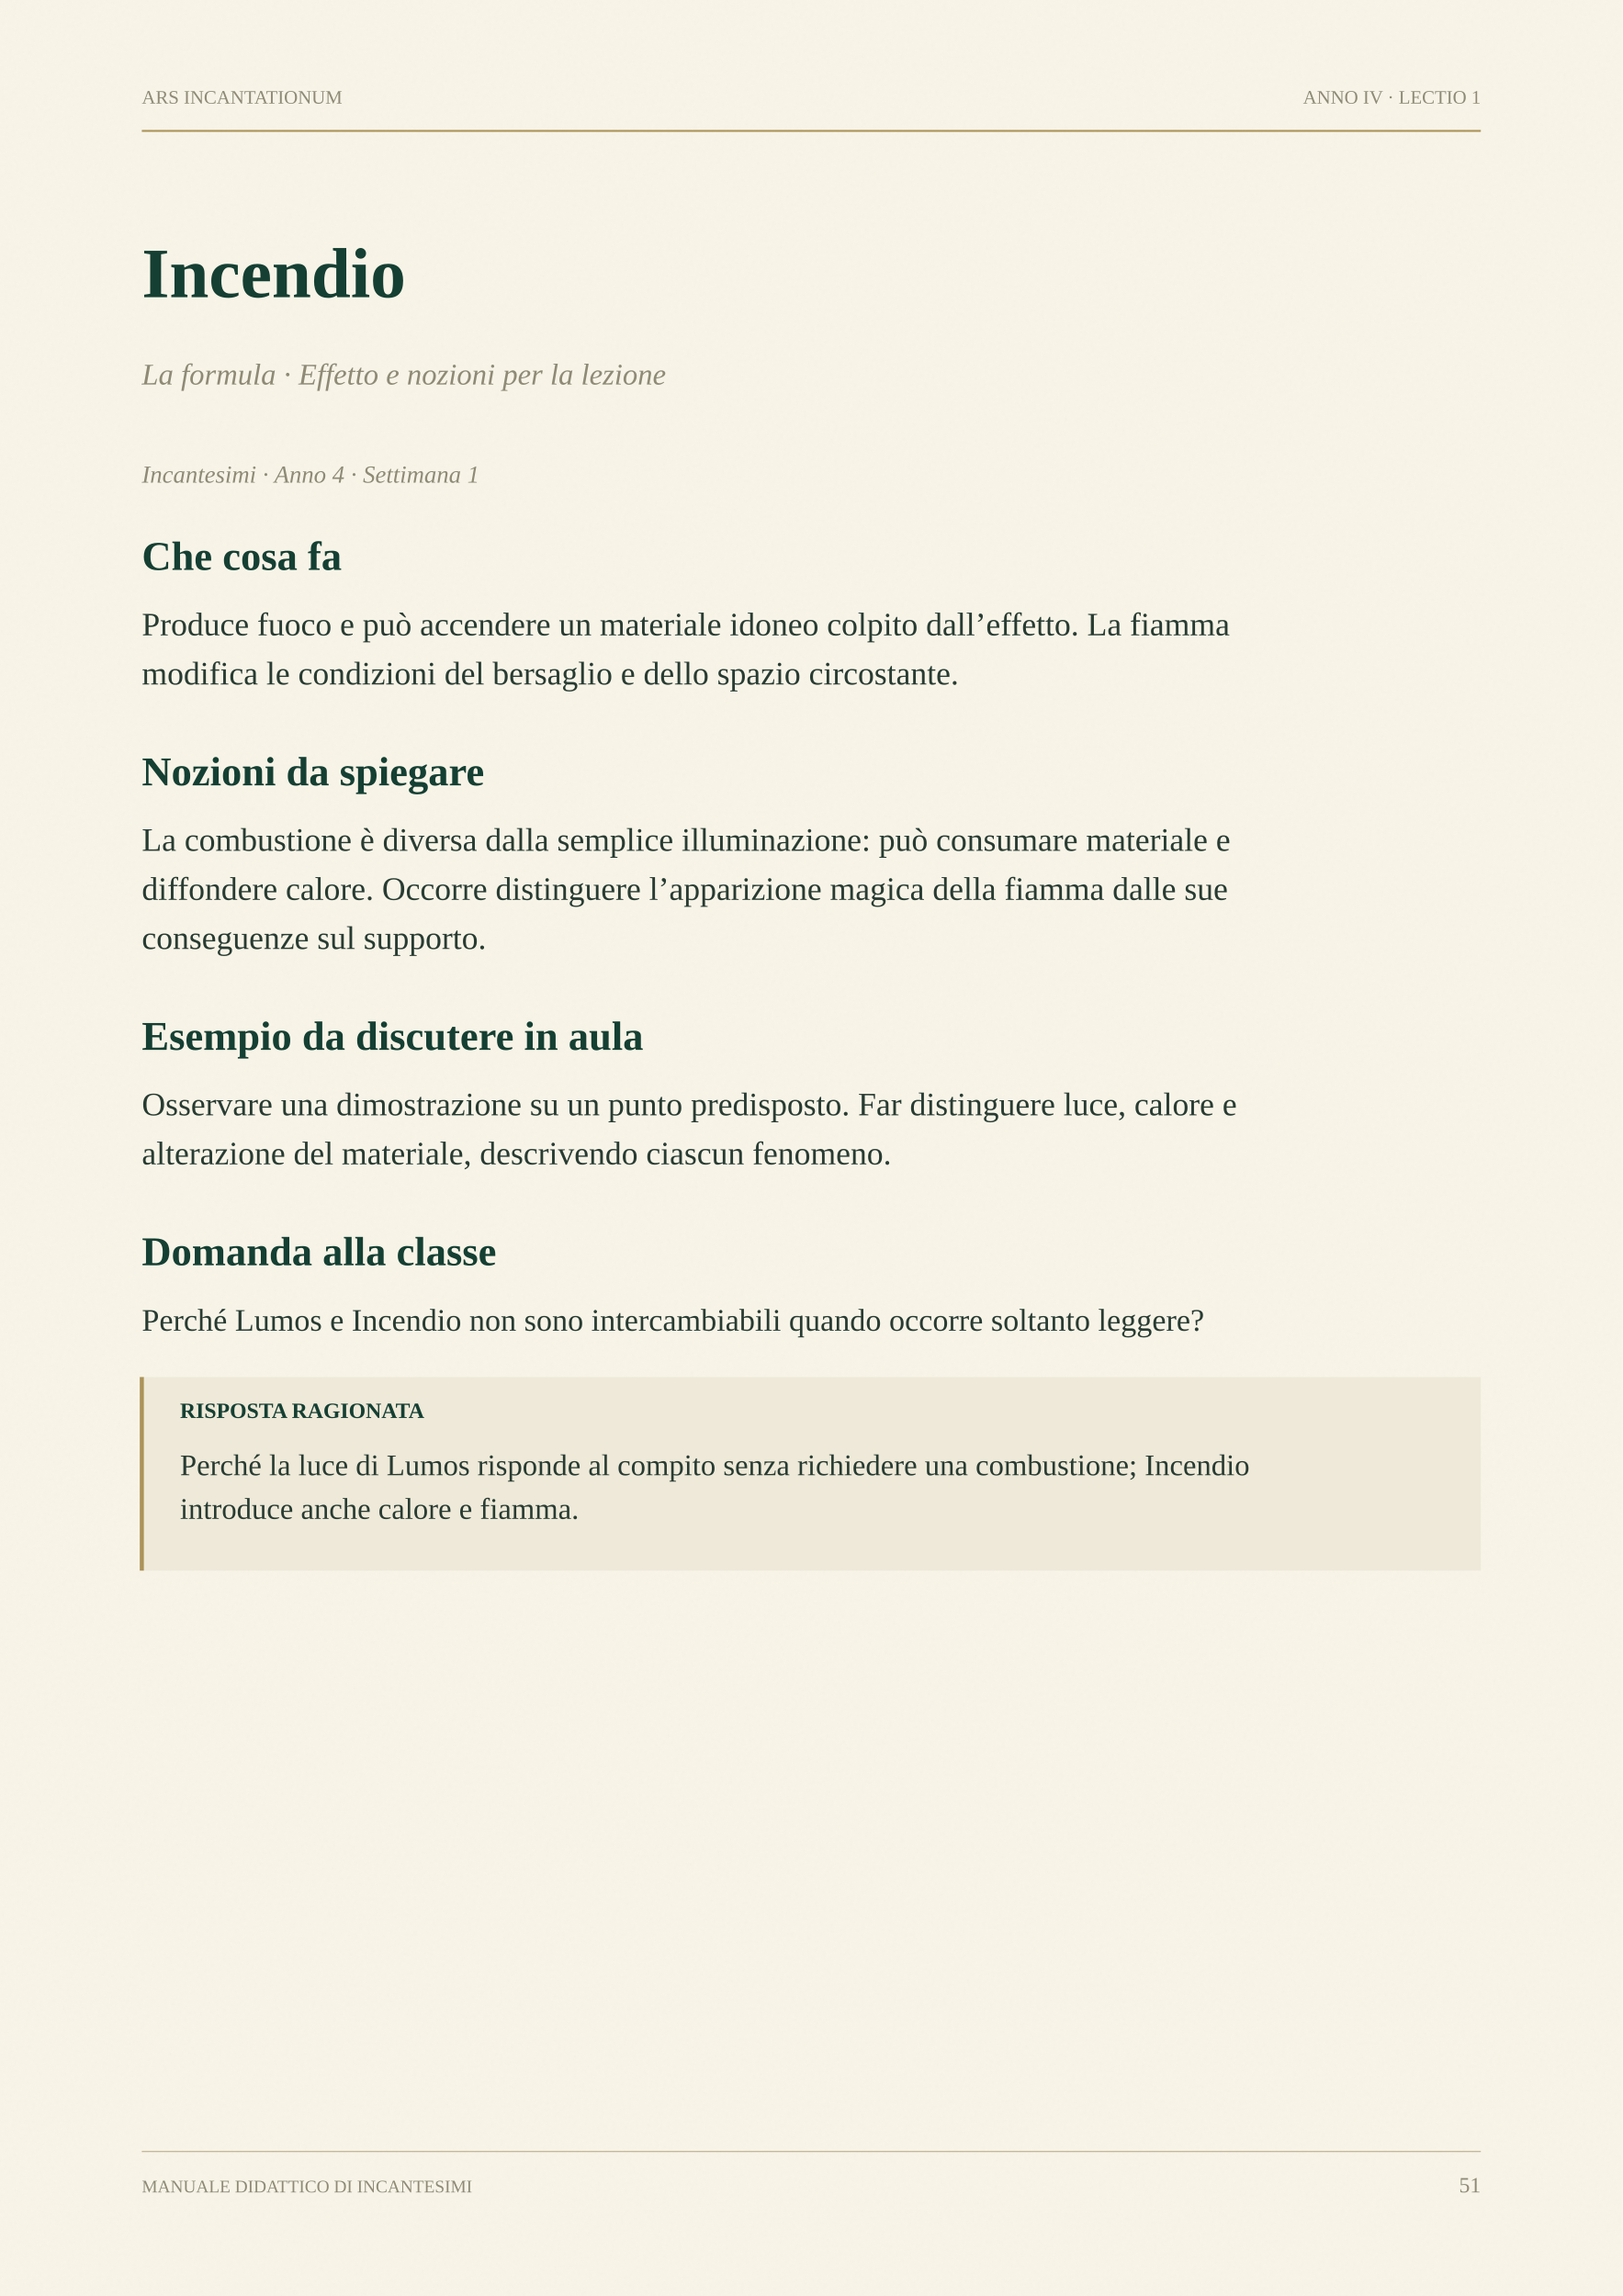
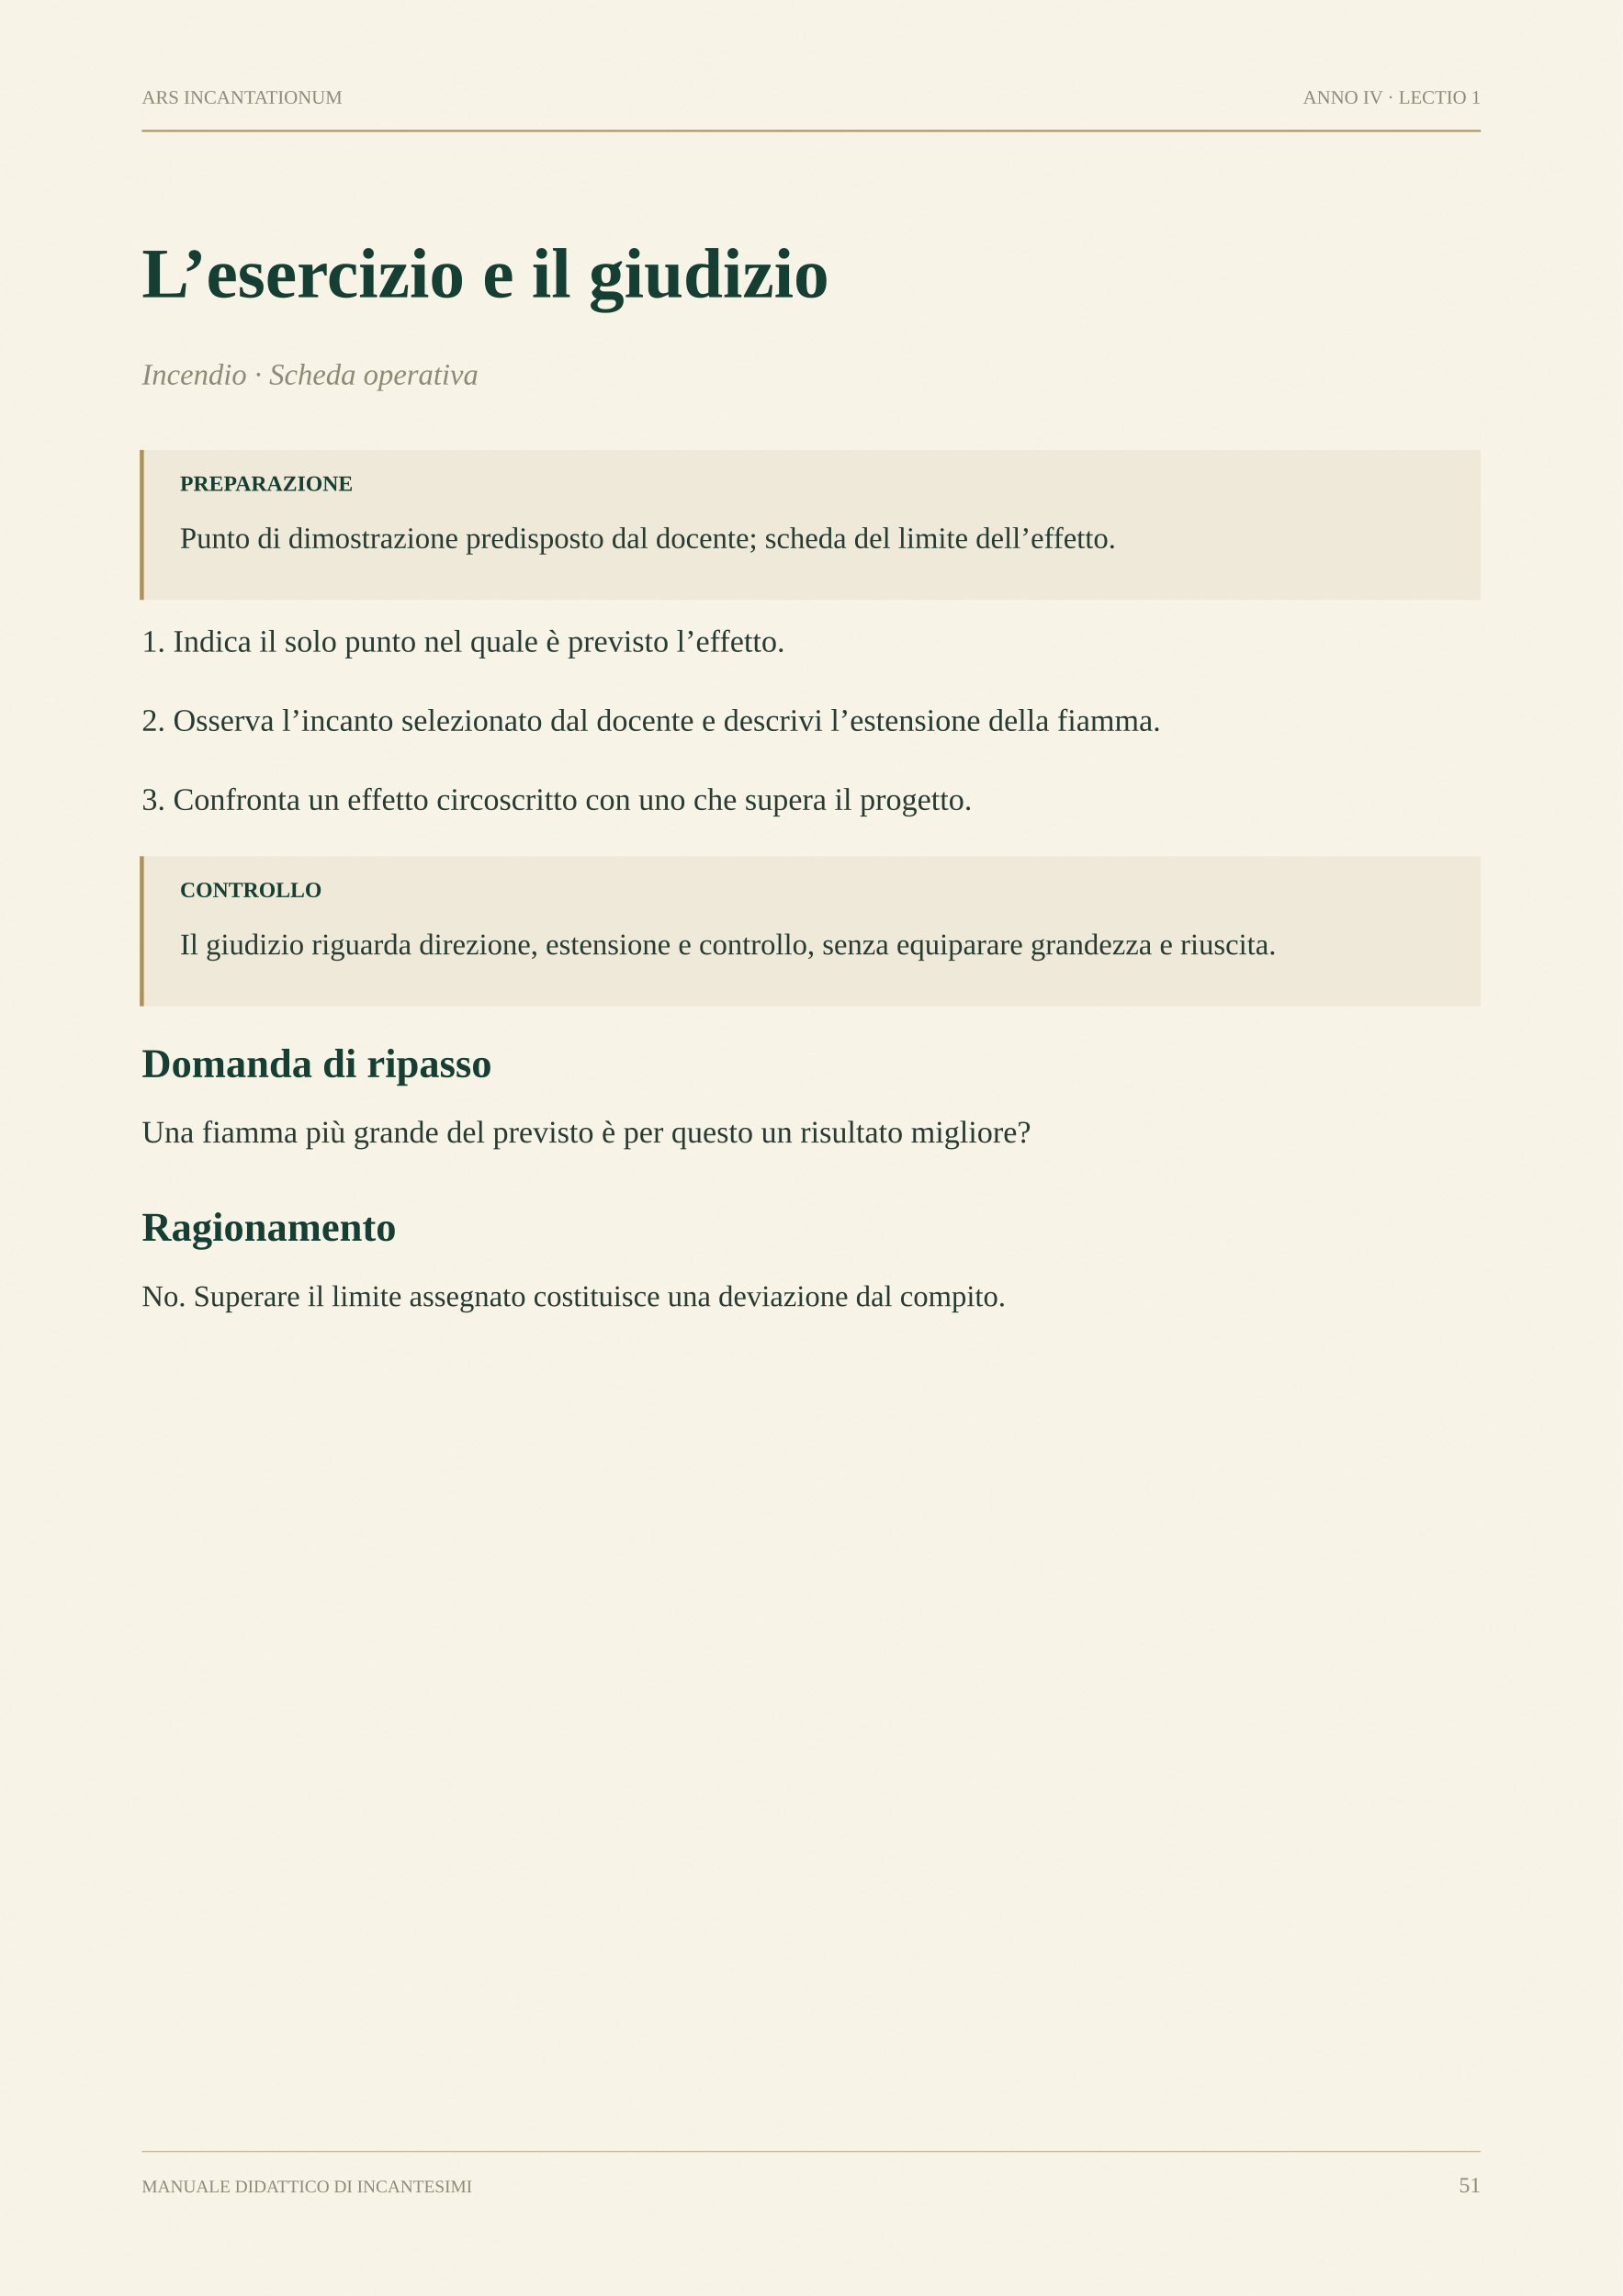
<svg xmlns="http://www.w3.org/2000/svg" width="595" height="842" viewBox="0 0 595 842">
  <defs>
    <filter id="grain">
      <feTurbulence type="fractalNoise" baseFrequency=".7" numOctaves="3" stitchTiles="stitch" />
      <feColorMatrix type="saturate" values="0" />
    </filter>
    <pattern id="paper" width="595" height="842" patternUnits="userSpaceOnUse">
      <rect width="595" height="842" filter="url(#grain)" opacity=".17" />
    </pattern>
    <linearGradient id="leather">
      <stop stop-color="#06271b" />
      <stop offset=".12" stop-color="#17583a" />
      <stop offset=".6" stop-color="#0c402a" />
      <stop offset="1" stop-color="#042015" />
    </linearGradient>
  </defs>
  <rect width="595" height="842" fill="#f8f4e8" />
  <rect width="595" height="842" fill="url(#paper)" opacity=".17" />
  <text x="52" y="38" font-family="Georgia, Times New Roman, serif" font-size="7" fill="#8e8a76">ARS INCANTATIONUM</text>
  <text x="543" y="38" font-family="Georgia, Times New Roman, serif" font-size="7" fill="#8e8a76" text-anchor="end">ANNO IV · LECTIO 1</text>
  <path d="M52 48H543" stroke="#ac9258" stroke-width=".7" />
-   <text x="52" y="109" font-family="Georgia, Times New Roman, serif" font-size="26" fill="#153f33" font-weight="bold">Incendio</text>
-   <text x="52" y="141" font-family="Georgia, Times New Roman, serif" font-size="11" fill="#8e8a76" font-style="italic">La formula · Effetto e nozioni per la lezione</text>
-   <text x="52" y="177" font-family="Georgia, Times New Roman, serif" font-size="9" fill="#8e8a76" font-style="italic">Incantesimi · Anno 4 · Settimana 1</text>
-   <text x="52" y="209" font-family="Georgia, Times New Roman, serif" font-size="15" fill="#153f33" font-weight="bold">Che cosa fa</text>
-   <text x="52" y="233" font-family="Georgia, Times New Roman, serif" font-size="12" fill="#283b32">Produce fuoco e può accendere un materiale idoneo colpito dall’effetto. La fiamma</text>
-   <text x="52" y="251" font-family="Georgia, Times New Roman, serif" font-size="12" fill="#283b32">modifica le condizioni del bersaglio e dello spazio circostante.</text>
-   <text x="52" y="288" font-family="Georgia, Times New Roman, serif" font-size="15" fill="#153f33" font-weight="bold">Nozioni da spiegare</text>
-   <text x="52" y="312" font-family="Georgia, Times New Roman, serif" font-size="12" fill="#283b32">La combustione è diversa dalla semplice illuminazione: può consumare materiale e</text>
-   <text x="52" y="330" font-family="Georgia, Times New Roman, serif" font-size="12" fill="#283b32">diffondere calore. Occorre distinguere l’apparizione magica della fiamma dalle sue</text>
-   <text x="52" y="348" font-family="Georgia, Times New Roman, serif" font-size="12" fill="#283b32">conseguenze sul supporto.</text>
-   <text x="52" y="385" font-family="Georgia, Times New Roman, serif" font-size="15" fill="#153f33" font-weight="bold">Esempio da discutere in aula</text>
-   <text x="52" y="409" font-family="Georgia, Times New Roman, serif" font-size="12" fill="#283b32">Osservare una dimostrazione su un punto predisposto. Far distinguere luce, calore e</text>
-   <text x="52" y="427" font-family="Georgia, Times New Roman, serif" font-size="12" fill="#283b32">alterazione del materiale, descrivendo ciascun fenomeno.</text>
-   <text x="52" y="464" font-family="Georgia, Times New Roman, serif" font-size="15" fill="#153f33" font-weight="bold">Domanda alla classe</text>
-   <text x="52" y="488" font-family="Georgia, Times New Roman, serif" font-size="11.5" fill="#283b32">Perché Lumos e Incendio non sono intercambiabili quando occorre soltanto leggere?</text>
-   <rect x="52" y="505" width="491" height="71" fill="#eee9d8" />
-   <path d="M52 505v71" stroke="#ac9258" stroke-width="1.5" />
-   <text x="66" y="520" font-family="Georgia, Times New Roman, serif" font-size="8" fill="#153f33" font-weight="bold">RISPOSTA RAGIONATA</text>
-   <text x="66" y="541" font-family="Georgia, Times New Roman, serif" font-size="11" fill="#283b32">Perché la luce di Lumos risponde al compito senza richiedere una combustione; Incendio</text>
-   <text x="66" y="557" font-family="Georgia, Times New Roman, serif" font-size="11" fill="#283b32">introduce anche calore e fiamma.</text>
+   <text x="52" y="109" font-family="Georgia, Times New Roman, serif" font-size="26" fill="#153f33" font-weight="bold">L’esercizio e il giudizio</text>
+   <text x="52" y="141" font-family="Georgia, Times New Roman, serif" font-size="11" fill="#8e8a76" font-style="italic">Incendio · Scheda operativa</text>
+   <rect x="52" y="165" width="491" height="55" fill="#eee9d8" />
+   <path d="M52 165v55" stroke="#ac9258" stroke-width="1.5" />
+   <text x="66" y="180" font-family="Georgia, Times New Roman, serif" font-size="8" fill="#153f33" font-weight="bold">PREPARAZIONE</text>
+   <text x="66" y="201" font-family="Georgia, Times New Roman, serif" font-size="11" fill="#283b32">Punto di dimostrazione predisposto dal docente; scheda del limite dell’effetto.</text>
+   <text x="52" y="239" font-family="Georgia, Times New Roman, serif" font-size="11.5" fill="#283b32">1. Indica il solo punto nel quale è previsto l’effetto.</text>
+   <text x="52" y="268" font-family="Georgia, Times New Roman, serif" font-size="11.5" fill="#283b32">2. Osserva l’incanto selezionato dal docente e descrivi l’estensione della fiamma.</text>
+   <text x="52" y="297" font-family="Georgia, Times New Roman, serif" font-size="11.5" fill="#283b32">3. Confronta un effetto circoscritto con uno che supera il progetto.</text>
+   <rect x="52" y="314" width="491" height="55" fill="#eee9d8" />
+   <path d="M52 314v55" stroke="#ac9258" stroke-width="1.5" />
+   <text x="66" y="329" font-family="Georgia, Times New Roman, serif" font-size="8" fill="#153f33" font-weight="bold">CONTROLLO</text>
+   <text x="66" y="350" font-family="Georgia, Times New Roman, serif" font-size="11" fill="#283b32">Il giudizio riguarda direzione, estensione e controllo, senza equiparare grandezza e riuscita.</text>
+   <text x="52" y="395" font-family="Georgia, Times New Roman, serif" font-size="15" fill="#153f33" font-weight="bold">Domanda di ripasso</text>
+   <text x="52" y="419" font-family="Georgia, Times New Roman, serif" font-size="11.5" fill="#283b32">Una fiamma più grande del previsto è per questo un risultato migliore?</text>
+   <text x="52" y="455" font-family="Georgia, Times New Roman, serif" font-size="15" fill="#153f33" font-weight="bold">Ragionamento</text>
+   <text x="52" y="479" font-family="Georgia, Times New Roman, serif" font-size="11" fill="#283b32">No. Superare il limite assegnato costituisce una deviazione dal compito.</text>
  <path d="M52 789H543" stroke="#c3b89b" stroke-width=".45" />
  <text x="52" y="804" font-family="Georgia, Times New Roman, serif" font-size="6.5" fill="#8e8a76">MANUALE DIDATTICO DI INCANTESIMI</text>
  <text x="543" y="804" font-family="Georgia, Times New Roman, serif" font-size="8" fill="#8e8a76" text-anchor="end">51</text>
</svg>
